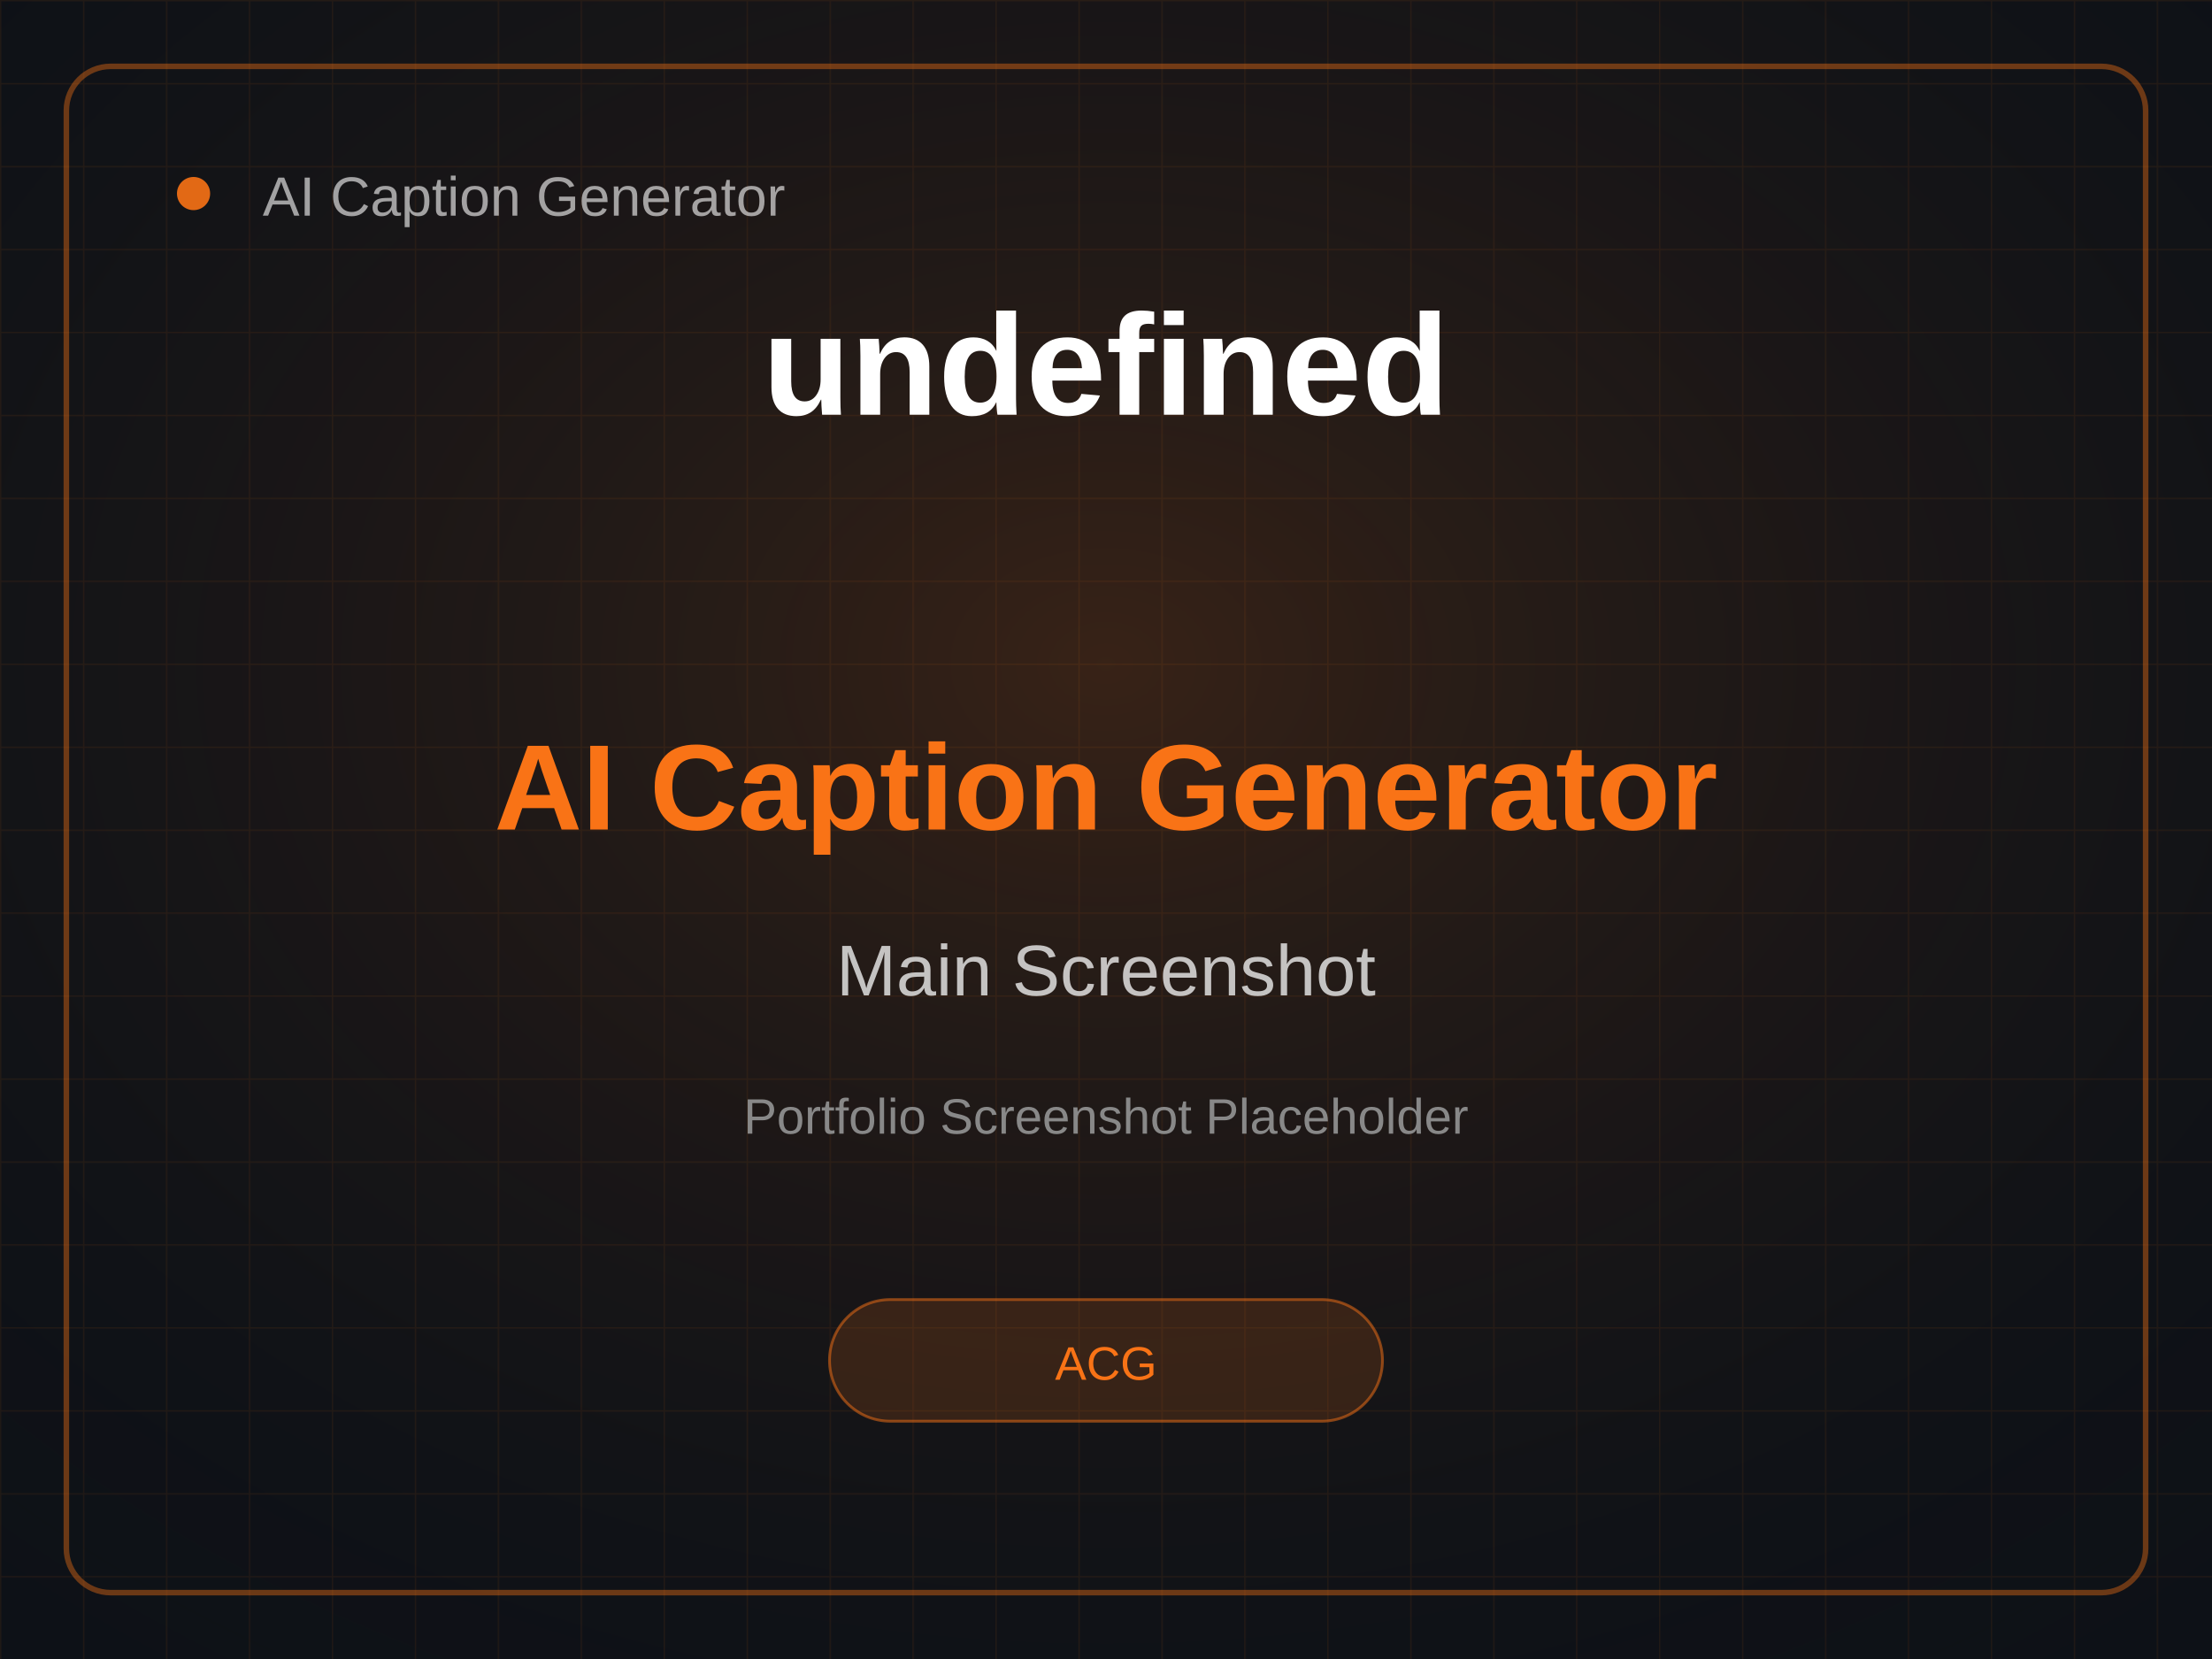
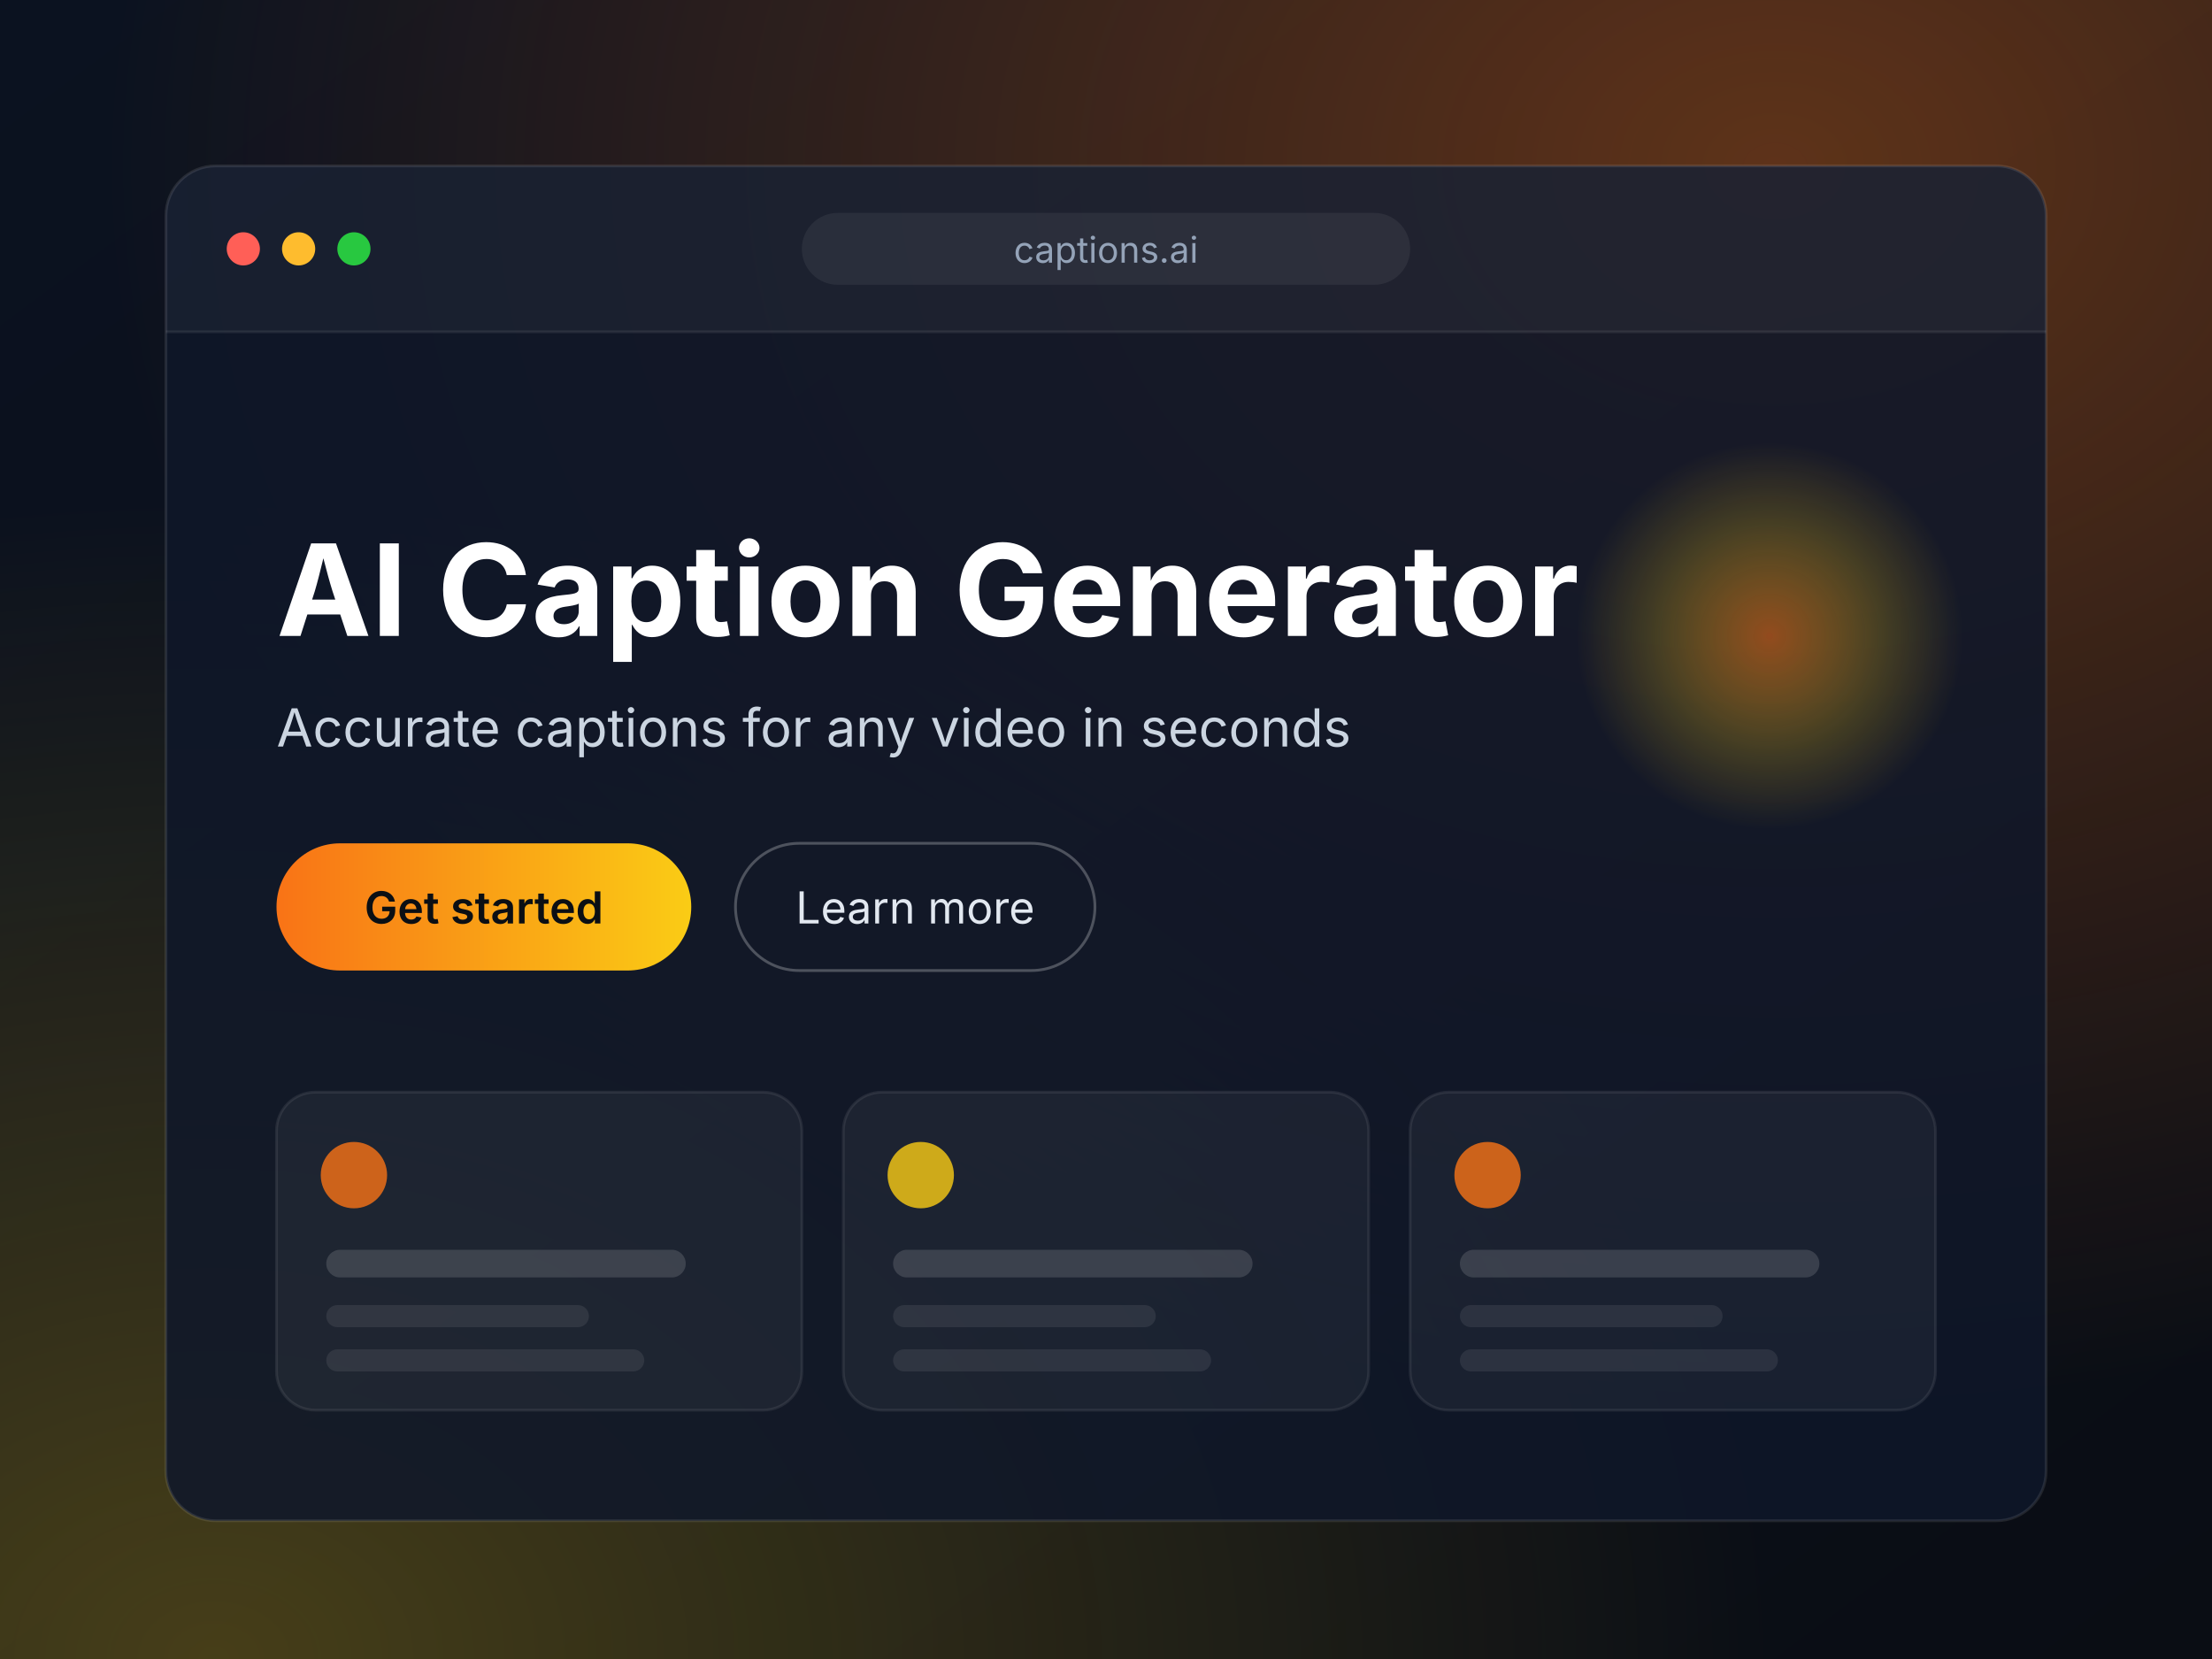
<svg xmlns="http://www.w3.org/2000/svg" width="800" height="600" viewBox="0 0 800 600">
  <defs>
-     <radialGradient id="g" cx="50%" cy="40%" r="80%">
-       <stop offset="0%" stop-color="#f97316" stop-opacity="0.18" />
-       <stop offset="100%" stop-color="#0d1117" stop-opacity="0" />
+     <linearGradient id="bg" x1="0" y1="0" x2="1" y2="1">
+       <stop offset="0%" stop-color="#0b1220" />
+       <stop offset="100%" stop-color="#0a0d14" />
+     </linearGradient>
+     <radialGradient id="glow" cx="80%" cy="10%" r="75%">
+       <stop offset="0%" stop-color="#f97316" stop-opacity="0.35" />
+       <stop offset="100%" stop-color="#f97316" stop-opacity="0" />
    </radialGradient>
-     <pattern id="grid" width="30" height="30" patternUnits="userSpaceOnUse">
-       <path d="M30 0H0V30" fill="none" stroke="#f97316" stroke-opacity="0.08" />
-     </pattern>
+     <radialGradient id="glow2" cx="10%" cy="100%" r="70%">
+       <stop offset="0%" stop-color="#facc15" stop-opacity="0.25" />
+       <stop offset="100%" stop-color="#facc15" stop-opacity="0" />
+     </radialGradient>
+     <radialGradient id="orb" cx="50%" cy="50%" r="50%">
+       <stop offset="0%" stop-color="#f97316" stop-opacity="0.55" />
+       <stop offset="60%" stop-color="#facc15" stop-opacity="0.2" />
+       <stop offset="100%" stop-color="#facc15" stop-opacity="0" />
+     </radialGradient>
+     <linearGradient id="btn" x1="0" y1="0" x2="1" y2="0">
+       <stop offset="0%" stop-color="#f97316" />
+       <stop offset="100%" stop-color="#facc15" />
+     </linearGradient>
  </defs>
-   <rect width="800" height="600" fill="#0d1117" />
-   <rect width="800" height="600" fill="url(#grid)" />
-   <rect width="800" height="600" fill="url(#g)" />
-   <rect x="24" y="24" width="752" height="552" fill="none" stroke="#f97316" stroke-opacity="0.4" stroke-width="2" rx="16" />
-   <circle cx="70" cy="70" r="6" fill="#f97316" fill-opacity="0.9" />
-   <text x="95" y="78" font-family="Arial" font-size="20" fill="#ffffff" fill-opacity="0.6">AI Caption Generator</text>
-   <text x="400" y="150" text-anchor="middle" font-family="Arial" font-size="52" font-weight="bold" fill="#ffffff">undefined</text>
-   <text x="400" y="300" text-anchor="middle" font-family="Arial" font-size="44" font-weight="bold" fill="#f97316">AI Caption Generator</text>
-   <text x="400" y="360" text-anchor="middle" font-family="Arial" font-size="26" fill="#e0e0e0" fill-opacity="0.85">Main Screenshot</text>
-   <text x="400" y="410" text-anchor="middle" font-family="Arial" font-size="18" fill="#888888">Portfolio Screenshot Placeholder</text>
-   <rect x="300" y="470" width="200" height="44" rx="22" fill="#f97316" fill-opacity="0.15" stroke="#f97316" stroke-opacity="0.5" />
-   <text x="400" y="499" text-anchor="middle" font-family="Arial" font-size="17" fill="#f97316">ACG</text>
+   <rect width="800" height="600" fill="url(#bg)" />
+   <rect width="800" height="600" fill="url(#glow)" />
+   <rect width="800" height="600" fill="url(#glow2)" />
+   <rect x="60" y="60" width="680" height="490" rx="18" fill="#0f172a" fill-opacity="0.85" stroke="#ffffff" stroke-opacity="0.1" />
+   <path d="M60 78a18 18 0 0 1 18-18h644a18 18 0 0 1 18 18v42H60z" fill="#ffffff" fill-opacity="0.04" />
+   <circle cx="88" cy="90" r="6" fill="#ff5f57" />
+   <circle cx="108" cy="90" r="6" fill="#febc2e" />
+   <circle cx="128" cy="90" r="6" fill="#28c840" />
+   <rect x="290" y="77" width="220" height="26" rx="13" fill="#ffffff" fill-opacity="0.06" />
+   <text x="400" y="95" text-anchor="middle" font-family="Inter, 'Segoe UI', Arial, sans-serif" font-size="13" fill="#94a3b8">captions.ai</text>
+   <line x1="60" y1="120" x2="740" y2="120" stroke="#ffffff" stroke-opacity="0.08" />
+   <text x="100" y="230" font-family="Inter, 'Segoe UI', Arial, sans-serif" font-size="46" font-weight="700" fill="#ffffff">AI Caption Generator</text>
+   <text x="100" y="270" font-family="Inter, 'Segoe UI', Arial, sans-serif" font-size="19" fill="#cbd5e1">Accurate captions for any video in seconds</text>
+   <rect x="100" y="305" width="150" height="46" rx="23" fill="url(#btn)" />
+   <text x="175" y="334" text-anchor="middle" font-family="Inter, 'Segoe UI', Arial, sans-serif" font-size="16" font-weight="600" fill="#0b0f14">Get started</text>
+   <rect x="266" y="305" width="130" height="46" rx="23" fill="none" stroke="#ffffff" stroke-opacity="0.25" />
+   <text x="331" y="334" text-anchor="middle" font-family="Inter, 'Segoe UI', Arial, sans-serif" font-size="16" fill="#e2e8f0">Learn more</text>
+   <rect x="100" y="395" width="190" height="115" rx="14" fill="#ffffff" fill-opacity="0.05" stroke="#ffffff" stroke-opacity="0.08" />
+   <circle cx="128" cy="425" r="12" fill="#f97316" fill-opacity="0.8" />
+   <rect x="118" y="452" width="130" height="10" rx="5" fill="#ffffff" fill-opacity="0.14" />
+   <rect x="118" y="472" width="95" height="8" rx="4" fill="#ffffff" fill-opacity="0.08" />
+   <rect x="118" y="488" width="115" height="8" rx="4" fill="#ffffff" fill-opacity="0.08" />
+   <rect x="305" y="395" width="190" height="115" rx="14" fill="#ffffff" fill-opacity="0.05" stroke="#ffffff" stroke-opacity="0.08" />
+   <circle cx="333" cy="425" r="12" fill="#facc15" fill-opacity="0.8" />
+   <rect x="323" y="452" width="130" height="10" rx="5" fill="#ffffff" fill-opacity="0.14" />
+   <rect x="323" y="472" width="95" height="8" rx="4" fill="#ffffff" fill-opacity="0.08" />
+   <rect x="323" y="488" width="115" height="8" rx="4" fill="#ffffff" fill-opacity="0.08" />
+   <rect x="510" y="395" width="190" height="115" rx="14" fill="#ffffff" fill-opacity="0.05" stroke="#ffffff" stroke-opacity="0.08" />
+   <circle cx="538" cy="425" r="12" fill="#f97316" fill-opacity="0.8" />
+   <rect x="528" y="452" width="130" height="10" rx="5" fill="#ffffff" fill-opacity="0.14" />
+   <rect x="528" y="472" width="95" height="8" rx="4" fill="#ffffff" fill-opacity="0.08" />
+   <rect x="528" y="488" width="115" height="8" rx="4" fill="#ffffff" fill-opacity="0.08" />
+   <circle cx="640" cy="230" r="70" fill="url(#orb)" />
</svg>
